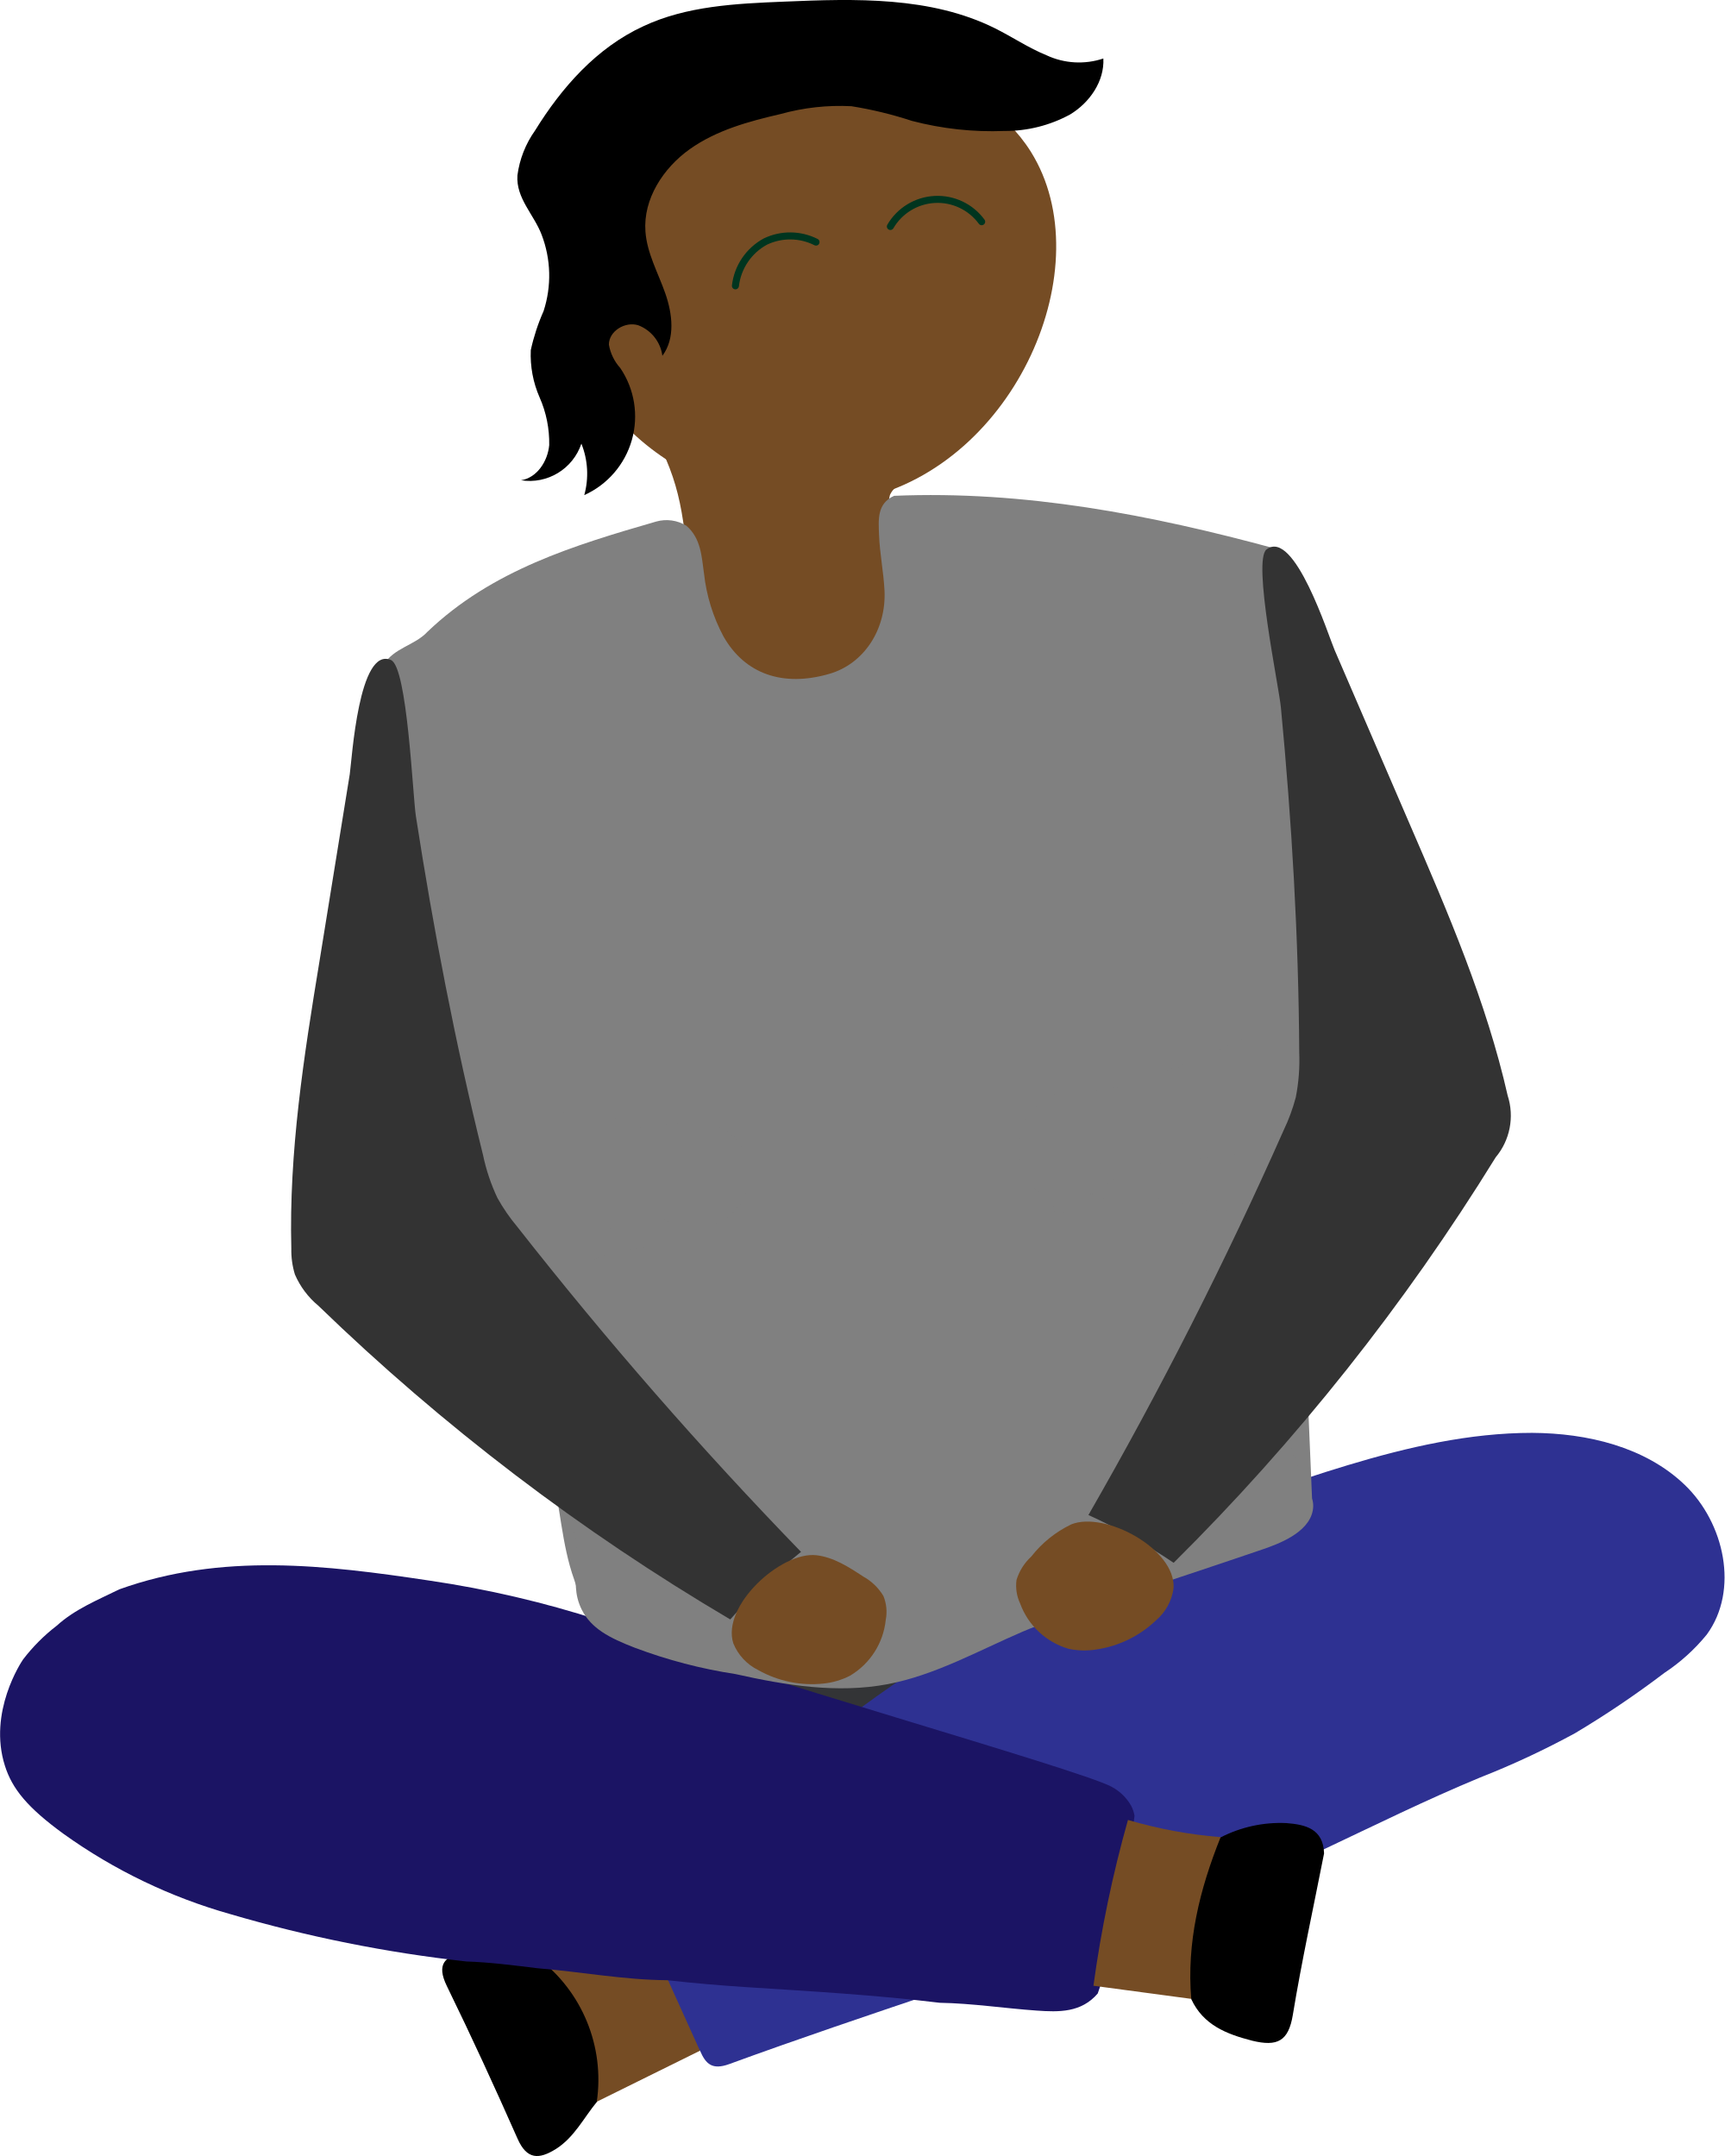
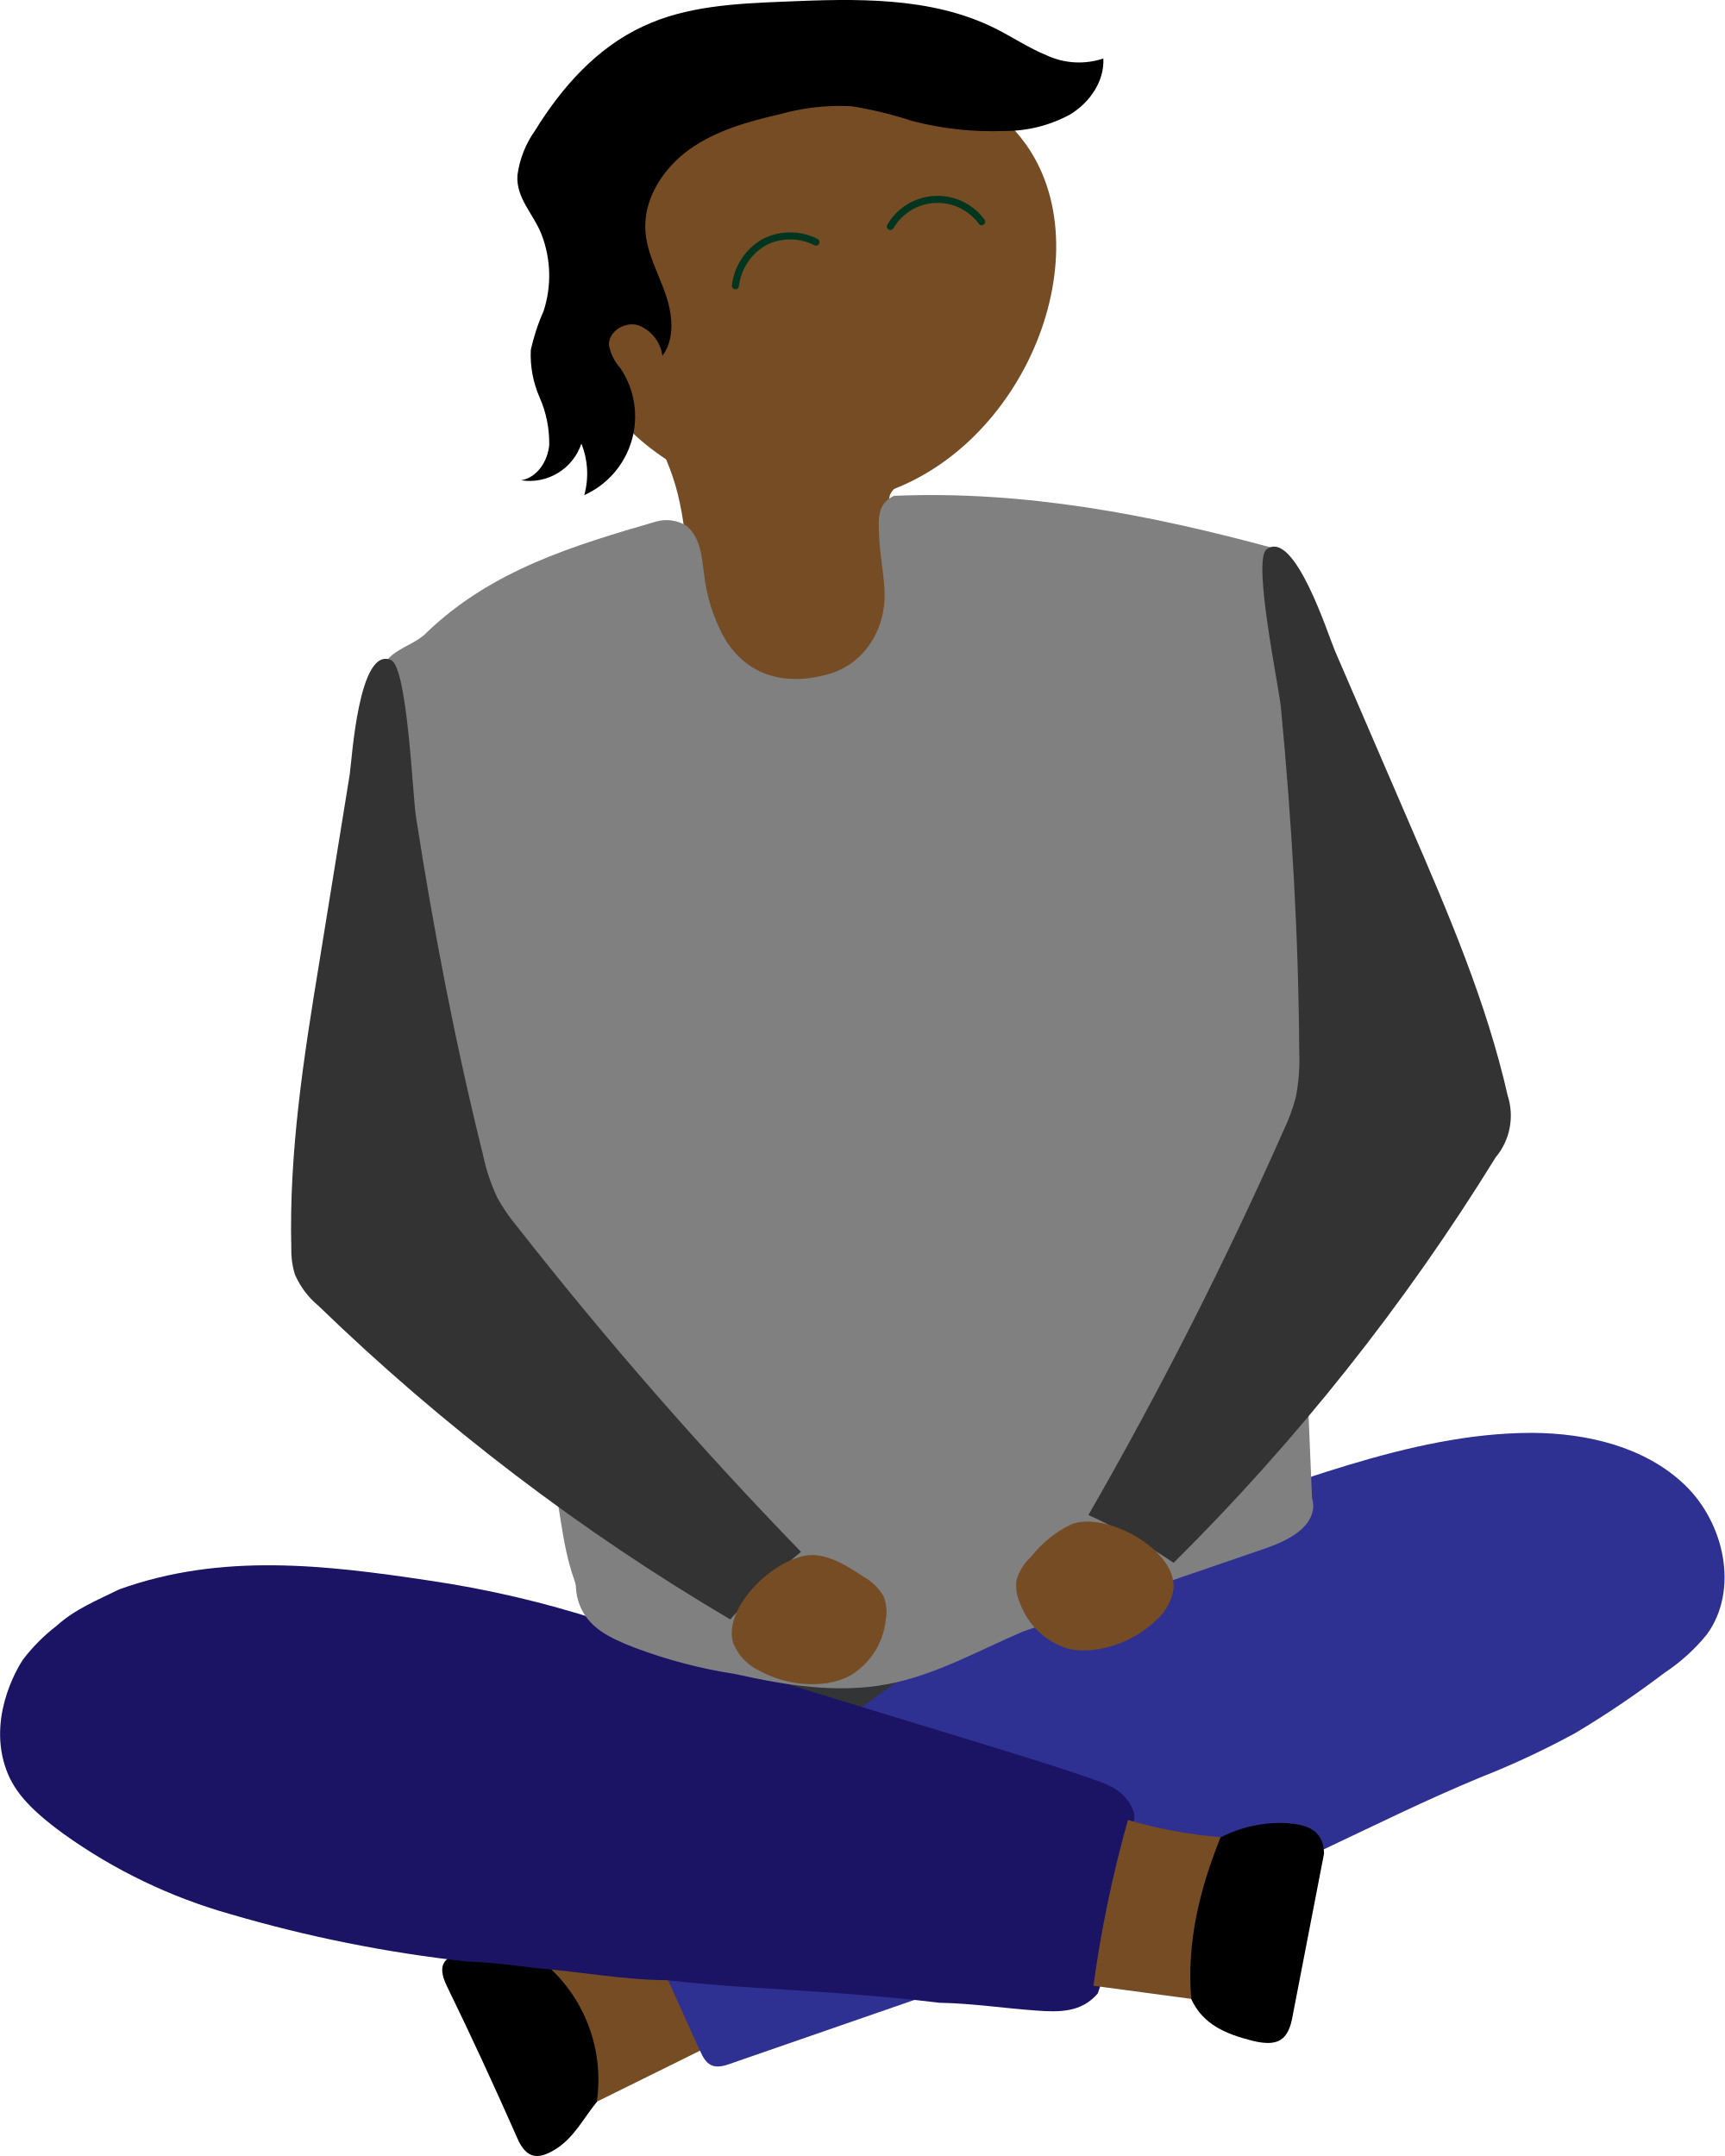
<svg xmlns="http://www.w3.org/2000/svg" viewBox="0 0 220.81 276.08">
-   <defs>
-     <style>.cls-1{fill:#754c24;}.cls-2{fill:gray;}.cls-3{fill:#333436;}.cls-4{fill:#2e3192;}.cls-5{fill:#1b1464;}.cls-6{fill:#333;}.cls-7{fill:none;stroke:#00351f;stroke-linecap:round;stroke-linejoin:round;stroke-width:0.9px;}</style>
-   </defs>
-   <g id="Layer_2" data-name="Layer 2">
-     <g id="Layer_1-2" data-name="Layer 1">
-       <path class="cls-1" d="M132,19.45c9.1,14.6-1.94,40-21.51,44.38-15.88,3.61-35.4-7-37.45-23.41C71.15,25.52,84.6,12.77,98,9.19,109.87,6,125.46,9,132,19.45Z" />
-       <path class="cls-1" d="M117.3,90.17,90.53,93.52c-.32-2.29-.82-6-1.34-10.71-1.51-13.49-1.29-17.82-3.91-24a37.13,37.13,0,0,0-5.69-9.25l33.14,4c2.82,6.12,2.7,8.14,2,8.81a2.71,2.71,0,0,0-.78,1,3.44,3.44,0,0,0,.34,2.68C114.94,67.43,115.89,73.59,117.3,90.17Z" />
-       <path class="cls-2" d="M179.72,127.23a17.91,17.91,0,0,1,1.56,5.18c.47,4.24-1.59,8.32-3.69,12.05-5,9-11.12,18-20.41,22.45-4.53,2.16-9.56,3.06-14.54,3.65-6.81.82-13.66,1.11-20.5,1.4-19,.82-38.61,1.57-56.66-4.56a13.56,13.56,0,0,1-5.73-3.16A14.38,14.38,0,0,1,57,158.77Q52.5,145.52,48.87,132c-2.08-7.75-4-15.77-3-23.74.71-6,3.46-12.21,8.88-14.83a21.58,21.58,0,0,1,4.86-1.51c17.87-3.86,36.42-2.11,54.61-.35,11.58,1.12,23.27,2.27,34.28,6C162.9,102.52,173.69,113.28,179.72,127.23Z" />
-       <path class="cls-3" d="M136.93,208a6.23,6.23,0,0,1-.1,2.28,6.3,6.3,0,0,1-1.89,2.63,61.18,61.18,0,0,1-10.56,7.39,63.85,63.85,0,0,1-12.08,6.14,63.55,63.55,0,0,1-8.74,2.1,11.85,11.85,0,0,1-4.77.26,11.18,11.18,0,0,1-3.26-1.49,84.91,84.91,0,0,1-14.18-10.72,15.33,15.33,0,0,1-3.55-4.36.78.78,0,0,1-.11-.57.82.82,0,0,1,.43-.43l7.44-4.43a91.26,91.26,0,0,1,10-5.41,46.63,46.63,0,0,1,26-3.33,66.44,66.44,0,0,0,7.66,1.14c1.79.08,5.07-.41,6.12,1.45S136.72,205.74,136.93,208Z" />
-       <path d="M76.44,269.13c-1.7,2.05-2.89,4.55-5.26,6.05-2.16,1.35-3.72,1.4-4.92-1.33-2.9-6.56-5.9-13.09-9.05-19.54-1.36-2.79-.28-3.83,2.28-4.32a18.39,18.39,0,0,1,9.39.72C76.79,254.57,80,262.38,76.44,269.13Z" />
-       <path class="cls-4" d="M120,255.08c-8.89,3-17.8,6-26.63,9.23-2.18.79-3,0-3.74-1.71-3.82-2.36-5.52-5.7-4.62-10.21,10.12-.19,20.15,1.11,30.2,2C116.81,254.56,118.55,254,120,255.08Z" />
-       <path class="cls-1" d="M85,252.39l4.62,10.21-13.21,6.53a19.53,19.53,0,0,0-7.56-18.42C74.28,251.09,79.71,251.18,85,252.39Z" />
-       <path class="cls-4" d="M201.68,221.93a123.45,123.45,0,0,0,11.42-7.71,24.22,24.22,0,0,0,5.43-4.91c4.16-5.69,2.27-14.29-2.82-19.17s-12.49-6.62-19.55-6.66c-8,0-15.9,1.82-23.57,4.13a206.75,206.75,0,0,0-80.76,46.22A27.75,27.75,0,0,0,102.5,239c9.33,2.59,19.17,2.43,28.8,3.39,6.6.66,13.19,1.86,19.8,1.47a30.73,30.73,0,0,0,10.23-2.29c2.9-1.24,5.21-3.35,8-4.68,6.72-3.17,13.28-6.42,20.16-9.27A107.57,107.57,0,0,0,201.68,221.93Z" />
-       <path class="cls-5" d="M80.28,208.81c-.69-.27-1.82-.77-3.52-1.33A133.89,133.89,0,0,0,55,202.4c-13.29-2-26.61-3.6-39.73,1.12-2.78,1.37-5.68,2.54-8,4.65a23.29,23.29,0,0,0-4.32,4.33c-.2.29-4.51,6.74-2.32,13.61.93,2.94,2.86,5.34,7.52,8.73A68.69,68.69,0,0,0,29.5,245.11a176,176,0,0,0,30.2,6.06c3.06.1,6.1.5,9.14.87,5.54.45,11,1.49,16.6,1.53,3.38.38,6.77.67,10.16.89,8.25.53,16.51,1,24.72,2,4.16.07,8.28.71,12.42,1,2.82.2,5.7.28,7.81-2.19,2.62-7.38,3.84-15,4.71-22.77a4.53,4.53,0,0,0-.43-1.27,6.27,6.27,0,0,0-2.54-2.45C138.05,226.52,93.89,214.14,80.28,208.81Z" />
-       <path class="cls-1" d="M144.42,233.05a58.8,58.8,0,0,0,11.85,2.2c.94,1,.58,2.21.31,3.34a103.7,103.7,0,0,0-2.7,14.73,3.11,3.11,0,0,1-1.35,2.64L140,254.28A155.33,155.33,0,0,1,144.42,233.05Z" />
-       <path d="M152.53,256c-.62-7.24,1.07-14.06,3.74-20.71a16.73,16.73,0,0,1,8.44-1.84c2.43.19,4.72.72,4.82,3.88-1.35,6.89-2.86,13.76-4,20.68-.56,3.4-2,4.08-5.19,3.31C157,260.46,154.07,259.3,152.53,256Z" />
-       <path class="cls-2" d="M58.25,123.36c-1.84-8.13-3.93-16.22-5.44-24.41a92.5,92.5,0,0,0-3.7-13.79c1.28-2.21,4-2.5,5.62-4.26C63,73,73.47,69.84,84,66.79a4.86,4.86,0,0,1,3.88.53c1.88,1.62,1.95,3.94,2.26,6.13a22.21,22.21,0,0,0,2.5,8.06c2.72,4.78,7.59,6.51,13.54,4.78,4.41-1.27,7.31-5.64,7.07-10.67-.12-2.39-.61-4.74-.7-7.13-.07-1.92-.29-4,1.93-5,16.68-.7,32.83,2.42,48.81,6.76a10.92,10.92,0,0,1,2.59,7.42c.18,11.46.52,22.91.52,34.36,1.48,4.36-.6,8.87.55,13.25a4.51,4.51,0,0,1,0,1.51,6.79,6.79,0,0,1-4.33,4.78c-5.59,2.09-10.84,5-16.55,6.82a36.91,36.91,0,0,1-8.75,1.47,6.93,6.93,0,0,0-6.52,4.58c-1.09,2.77-.19,5.17,1.5,7.47,1,1.42,3.53,2.08,2.62,4.63-1.81,1.93-4.29,2-6.64,2.26q-23.59,3-47.19,5.92c-7,.88-7,.89-6.65,7.74a27.3,27.3,0,0,0,.12,3.13,18.23,18.23,0,0,1,1,6.51c1,5.81,1.73,11.67,2.43,17.53.24,2,.61,4.13-.6,6-3.05,1-3.29-1.72-3.87-3.35-1.65-4.6-1.77-9.57-3-14.3-2.13-6.06-2.23-12.56-4.09-18.68-.52-2.17-1.18-4.36.46-6.37-.44-2.73.61-4,3.47-4.25s5.93,0,8.45-1.9c3.05-2,6.13-.23,9.18,0,2.83.19,5.44.07,6.91-2.87,1.21-2.41,1.61-4.84,0-7.25s-3.87-3-6.6-3c-3.19,0-6.49,1.82-9.58-.45-4.38-.39-8.75-.95-13.14-1.1-3.36-.11-3-3.17-4.33-4.81-2.64-1.56-2.69-4.37-3.33-6.89S56.62,125.64,58.25,123.36Z" />
-       <path class="cls-2" d="M165.05,193.32c-2.26-4.07-1.52-8.69-2.39-13-.56-2.79-.81-5.63-1.2-8.45-2.15-1.76-2.35-4.18-2.28-6.68-.24-1.46-.65-2.89-.84-4.38-.71-5.69-.73-5.68-6.65-5-2.95.36-5.9.83-8.87,1-1.9.14-3.92.49-5.3-1.44,2.74-4.16,7.26-5.18,11.58-6.57,4.57-.4,9.11-1.14,13.68-1.59,2.48-.25,4.17.39,3.48,3.41q.87,20.63,1.73,41.23Z" />
-       <path class="cls-2" d="M166.53,188.8c1,2.13,1.85,3.09,1.55,4.64-.55,2.89-4.51,4.3-6.39,4.95-13,4.45-26.14,8.56-30.74,10.54-5.7,2.45-11.21,5.57-17.29,6.73-6.43,1.22-13.07.15-19.48-1.29A63.8,63.8,0,0,1,81.29,211c-3.3-1.27-5.59-2.48-6.8-4.87-1-2-.77-3.76-.7-5.57.29-7.61-2.62-8.48-3.92-19.85-.75-6.61-.06-9.27.14-10.25a13.48,13.48,0,0,1,5.1-8.47c2.71-1.88,6.12-2.25,9.38-2.49,9.94-.72,20-.67,29.84-1.92a79.44,79.44,0,0,1,11.09-1.06c2.44,0,4.91.37,7.3-.12,2.11-.44,4-1.51,6.07-2.22,7-2.42,14.72-.35,20.88,3.58,2.66,1.69,5.43,3.72,5.5,7.29.05,2.94-.89,5.42-.52,8.51C165.17,177.89,164.1,183.42,166.53,188.8Z" />
-       <path class="cls-6" d="M180.5,105.54c4.89,11.31,9.81,22.71,12.54,34.76a8.31,8.31,0,0,1-1.54,7.9,280.74,280.74,0,0,1-41.23,51.92A75.18,75.18,0,0,0,139.36,194a529.19,529.19,0,0,0,25-49.28,23.84,23.84,0,0,0,1.55-4.21,24.63,24.63,0,0,0,.44-5.76c-.08-14.75-.95-29.5-2.35-44.18-.27-2.77-3.65-18.8-1.84-20.21,3.56-2.77,7.95,11.11,8.72,12.88Z" />
-       <path class="cls-6" d="M40.9,123.12c-2,12.16-3.92,24.42-3.6,36.77a10.51,10.51,0,0,0,.46,3.31,10.73,10.73,0,0,0,3,4,280.75,280.75,0,0,0,52.74,40.17,74.78,74.78,0,0,1,9.06-8.65,527.29,527.29,0,0,1-36.32-41.62,23.6,23.6,0,0,1-2.55-3.7,24.54,24.54,0,0,1-1.84-5.48c-3.55-14.31-6.34-28.82-8.6-43.4-.42-2.74-1.09-19.11-3.19-20-4.13-1.81-5,12.72-5.28,14.63Q42.83,111.1,40.9,123.12Z" />
-       <path class="cls-1" d="M150.26,203.38A6.57,6.57,0,0,1,148,207.5a14,14,0,0,1-7.7,3.73,9.52,9.52,0,0,1-3.49-.1,9.42,9.42,0,0,1-6.2-5.81,5.4,5.4,0,0,1-.46-3,6.77,6.77,0,0,1,1.89-3,14.42,14.42,0,0,1,5.12-4.12C141.45,193.46,150.57,198.34,150.26,203.38Z" />
-       <path class="cls-1" d="M93.89,210.43a6.56,6.56,0,0,0,3.2,3.43,14,14,0,0,0,8.38,1.72,9.59,9.59,0,0,0,3.36-1,9.44,9.44,0,0,0,4.58-7.16,5.36,5.36,0,0,0-.3-3.05,6.86,6.86,0,0,0-2.58-2.49c-1.85-1.22-3.79-2.47-6-2.73C100,198.64,92.36,205.62,93.89,210.43Z" />
-       <path class="cls-7" d="M125.69,28.39A7,7,0,0,0,114,29" />
-       <path class="cls-7" d="M104.48,31A7.34,7.34,0,0,0,98,30.93a7.43,7.43,0,0,0-3.84,5.67" />
-       <path d="M69.6,39.83a26.16,26.16,0,0,0-1.64,5,13.59,13.59,0,0,0,1.13,6.06A14.42,14.42,0,0,1,70.32,57c-.19,2.06-1.56,4.18-3.61,4.5a7,7,0,0,0,7.73-4.69,10.34,10.34,0,0,1,.37,6.59,11.05,11.05,0,0,0,4.61-16.27,6,6,0,0,1-1.46-3c0-1.74,2.09-3,3.76-2.48a4.87,4.87,0,0,1,3.09,3.91c1.67-2.23,1.29-5.37.37-8s-2.34-5.13-2.54-7.91c-.31-4.16,2.28-8.14,5.69-10.56s7.54-3.55,11.62-4.49a28.38,28.38,0,0,1,9.06-1,50,50,0,0,1,7.75,1.88,40.49,40.49,0,0,0,11.85,1.29,17.37,17.37,0,0,0,8.4-2.11c2.5-1.51,4.41-4.25,4.26-7.17A9.82,9.82,0,0,1,134,7.08c-2.31-.94-4.4-2.36-6.63-3.47-8.23-4.08-17.86-3.79-27-3.4-6.14.25-12.47.55-18,3.15C76.4,6.11,71.92,11.19,68.51,16.71a12.79,12.79,0,0,0-2.26,5.74c-.2,2.94,2.11,5,3.1,7.61A14.63,14.63,0,0,1,69.6,39.83Z" />
-     </g>
+   <g fill="#754c24">
+     <path d="M132,19.45c9.1,14.6-1.94,40-21.51,44.38-15.88,3.61-35.4-7-37.45-23.41C71.15,25.52,84.6,12.77,98,9.19,109.87,6,125.46,9,132,19.45Z" />
+     <path d="M117.3 90.17l-26.77 3.35-1.34-10.71c-1.51-13.49-1.29-17.82-3.91-24a37.13 37.13 0 0 0-5.69-9.25l33.14 4c2.82 6.12 2.7 8.14 2 8.81a2.71 2.71 0 0 0-.78 1 3.44 3.44 0 0 0 .34 2.68c.65 1.38 1.6 7.54 3.01 24.12z" />
  </g>
+   <path d="M179.72 127.23a17.91 17.91 0 0 1 1.56 5.18c.47 4.24-1.59 8.32-3.69 12.05-5 9-11.12 18-20.41 22.45-4.53 2.16-9.56 3.06-14.54 3.65-6.81.82-13.66 1.11-20.5 1.4-19 .82-38.61 1.57-56.66-4.56a13.56 13.56 0 0 1-5.73-3.16 14.38 14.38 0 0 1-2.75-5.47q-4.5-13.25-8.13-26.77c-2.08-7.75-4-15.77-3-23.74.71-6 3.46-12.21 8.88-14.83a21.58 21.58 0 0 1 4.86-1.51c17.87-3.86 36.42-2.11 54.61-.35 11.58 1.12 23.27 2.27 34.28 6 14.4 4.95 25.19 15.71 31.22 29.66z" fill="gray" />
+   <path d="M136.93 208a6.23 6.23 0 0 1-.1 2.28 6.3 6.3 0 0 1-1.89 2.63 61.18 61.18 0 0 1-10.56 7.39 63.85 63.85 0 0 1-12.08 6.14 63.55 63.55 0 0 1-8.74 2.1 11.85 11.85 0 0 1-4.77.26 11.18 11.18 0 0 1-3.26-1.49 84.91 84.91 0 0 1-14.18-10.72 15.33 15.33 0 0 1-3.55-4.36.78.78 0 0 1-.11-.57.82.82 0 0 1 .43-.43l7.44-4.43a91.26 91.26 0 0 1 10-5.41 46.63 46.63 0 0 1 26-3.33 66.44 66.44 0 0 0 7.66 1.14c1.79.08 5.07-.41 6.12 1.45s1.38 5.09 1.59 7.35z" fill="#333436" />
+   <path d="M76.44 269.13c-1.7 2.05-2.89 4.55-5.26 6.05-2.16 1.35-3.72 1.4-4.92-1.33-2.9-6.56-5.9-13.09-9.05-19.54-1.36-2.79-.28-3.83 2.28-4.32a18.39 18.39 0 0 1 9.39.72c7.91 3.86 11.12 11.67 7.56 18.42z" />
+   <path d="M120 255.08l-26.63 9.23c-2.18.79-3 0-3.74-1.71-3.82-2.36-5.52-5.7-4.62-10.21 10.12-.19 20.15 1.11 30.2 2 1.6.17 3.34-.39 4.79.69z" fill="#2e3192" />
+   <path d="M85 252.39l4.62 10.21-13.21 6.53a19.53 19.53 0 0 0-7.56-18.42c5.43.38 10.86.47 16.15 1.68z" fill="#754c24" />
+   <path d="M201.68 221.93a123.45 123.45 0 0 0 11.42-7.71 24.22 24.22 0 0 0 5.43-4.91c4.16-5.69 2.27-14.29-2.82-19.17s-12.49-6.62-19.55-6.66c-8 0-15.9 1.82-23.57 4.13a206.75 206.75 0 0 0-80.76 46.22A27.75 27.75 0 0 0 102.5 239c9.33 2.59 19.17 2.43 28.8 3.39 6.6.66 13.19 1.86 19.8 1.47a30.73 30.73 0 0 0 10.23-2.29c2.9-1.24 5.21-3.35 8-4.68 6.72-3.17 13.28-6.42 20.16-9.27a107.57 107.57 0 0 0 12.19-5.69z" fill="#2e3192" />
+   <path d="M80.28 208.81l-3.52-1.33A133.89 133.89 0 0 0 55 202.4c-13.29-2-26.61-3.6-39.73 1.12-2.78 1.37-5.68 2.54-8 4.65a23.29 23.29 0 0 0-4.32 4.33c-.2.29-4.51 6.74-2.32 13.61.93 2.94 2.86 5.34 7.52 8.73a68.69 68.69 0 0 0 21.35 10.27 176 176 0 0 0 30.2 6.06c3.06.1 6.1.5 9.14.87 5.54.45 11 1.49 16.6 1.53a216.38 216.38 0 0 0 10.16.89c8.25.53 16.51 1 24.72 2 4.16.07 8.28.71 12.42 1 2.82.2 5.7.28 7.81-2.19 2.62-7.38 3.84-15 4.71-22.77a4.53 4.53 0 0 0-.43-1.27 6.27 6.27 0 0 0-2.54-2.45c-4.24-2.26-48.4-14.64-62.01-19.97z" fill="#1b1464" />
+   <path d="M144.42 233.05a58.8 58.8 0 0 0 11.85 2.2c.94 1 .58 2.21.31 3.34a103.7 103.7 0 0 0-2.7 14.73 3.11 3.11 0 0 1-1.35 2.64L140 254.28a155.33 155.33 0 0 1 4.42-21.23z" fill="#754c24" />
+   <path d="M152.53 256c-.62-7.24 1.07-14.06 3.74-20.71a16.73 16.73 0 0 1 8.44-1.84c2.43.19 4.72.72 4.82 3.88l-4 20.68c-.56 3.4-2 4.08-5.19 3.31-3.34-.86-6.27-2.02-7.81-5.32z" />
+   <g fill="gray">
+     <path d="M58.25 123.36c-1.84-8.13-3.93-16.22-5.44-24.41a92.5 92.5 0 0 0-3.7-13.79c1.28-2.21 4-2.5 5.62-4.26C63 73 73.47 69.84 84 66.79a4.86 4.86 0 0 1 3.88.53c1.88 1.62 1.95 3.94 2.26 6.13a22.21 22.21 0 0 0 2.5 8.06c2.72 4.78 7.59 6.51 13.54 4.78 4.41-1.27 7.31-5.64 7.07-10.67-.12-2.39-.61-4.74-.7-7.13-.07-1.92-.29-4 1.93-5 16.68-.7 32.83 2.42 48.81 6.76a10.92 10.92 0 0 1 2.59 7.42l.52 34.36c1.48 4.36-.6 8.87.55 13.25a4.51 4.51 0 0 1 0 1.51 6.79 6.79 0 0 1-4.33 4.78c-5.59 2.09-10.84 5-16.55 6.82a36.91 36.91 0 0 1-8.75 1.47 6.93 6.93 0 0 0-6.52 4.58c-1.09 2.77-.19 5.17 1.5 7.47 1 1.42 3.53 2.08 2.62 4.63-1.81 1.93-4.29 2-6.64 2.26q-23.59 3-47.19 5.92c-7 .88-7 .89-6.65 7.74a27.3 27.3 0 0 0 .12 3.13 18.23 18.23 0 0 1 1 6.51c1 5.81 1.73 11.67 2.43 17.53.24 2 .61 4.13-.6 6-3.05 1-3.29-1.72-3.87-3.35-1.65-4.6-1.77-9.57-3-14.3-2.13-6.06-2.23-12.56-4.09-18.68-.52-2.17-1.18-4.36.46-6.37-.44-2.73.61-4 3.47-4.25s5.93 0 8.45-1.9c3.05-2 6.13-.23 9.18 0 2.83.19 5.44.07 6.91-2.87 1.21-2.41 1.61-4.84 0-7.25s-3.87-3-6.6-3c-3.19 0-6.49 1.82-9.58-.45-4.38-.39-8.75-.95-13.14-1.1-3.36-.11-3-3.17-4.33-4.81-2.64-1.56-2.69-4.37-3.33-6.89s-1.3-4.77.33-7.05zm106.8 69.96c-2.26-4.07-1.52-8.69-2.39-13-.56-2.79-.81-5.63-1.2-8.45-2.15-1.76-2.35-4.18-2.28-6.68-.24-1.46-.65-2.89-.84-4.38-.71-5.69-.73-5.68-6.65-5-2.95.36-5.9.83-8.87 1-1.9.14-3.92.49-5.3-1.44 2.74-4.16 7.26-5.18 11.58-6.57 4.57-.4 9.11-1.14 13.68-1.59 2.48-.25 4.17.39 3.48 3.41q.87 20.63 1.73 41.23z" />
+     <path d="M166.53 188.8c1 2.13 1.85 3.09 1.55 4.64-.55 2.89-4.51 4.3-6.39 4.95l-30.74 10.54c-5.7 2.45-11.21 5.57-17.29 6.73-6.43 1.22-13.07.15-19.48-1.29A63.8 63.8 0 0 1 81.29 211c-3.3-1.27-5.59-2.48-6.8-4.87-1-2-.77-3.76-.7-5.57.29-7.61-2.62-8.48-3.92-19.85-.75-6.61-.06-9.27.14-10.25a13.48 13.48 0 0 1 5.1-8.47c2.71-1.88 6.12-2.25 9.38-2.49 9.94-.72 20-.67 29.84-1.92a79.44 79.44 0 0 1 11.09-1.06c2.44 0 4.91.37 7.3-.12 2.11-.44 4-1.51 6.07-2.22 7-2.42 14.72-.35 20.88 3.58 2.66 1.69 5.43 3.72 5.5 7.29.05 2.94-.89 5.42-.52 8.51.52 4.33-.55 9.86 1.88 15.24z" />
+   </g>
+   <path d="M180.5 105.54c4.89 11.31 9.81 22.71 12.54 34.76a8.31 8.31 0 0 1-1.54 7.9 280.74 280.74 0 0 1-41.23 51.92 75.18 75.18 0 0 0-10.91-6.12 529.19 529.19 0 0 0 25-49.28 23.84 23.84 0 0 0 1.55-4.21 24.63 24.63 0 0 0 .44-5.76c-.08-14.75-.95-29.5-2.35-44.18-.27-2.77-3.65-18.8-1.84-20.21 3.56-2.77 7.95 11.11 8.72 12.88zM40.9 123.12c-2 12.16-3.92 24.42-3.6 36.77a10.51 10.51 0 0 0 .46 3.31 10.73 10.73 0 0 0 3 4 280.75 280.75 0 0 0 52.74 40.17 74.78 74.78 0 0 1 9.06-8.65 527.29 527.29 0 0 1-36.32-41.62 23.6 23.6 0 0 1-2.55-3.7 24.54 24.54 0 0 1-1.84-5.48c-3.55-14.31-6.34-28.82-8.6-43.4-.42-2.74-1.09-19.11-3.19-20-4.13-1.81-5 12.72-5.28 14.63q-1.95 11.95-3.88 23.97z" fill="#333" />
+   <path d="M150.26 203.38a6.57 6.57 0 0 1-2.26 4.12 14 14 0 0 1-7.7 3.73 9.52 9.52 0 0 1-3.49-.1 9.42 9.42 0 0 1-6.2-5.81 5.4 5.4 0 0 1-.46-3 6.77 6.77 0 0 1 1.89-3 14.42 14.42 0 0 1 5.12-4.12c4.29-1.74 13.41 3.14 13.1 8.18zm-56.37 7.05a6.56 6.56 0 0 0 3.2 3.43 14 14 0 0 0 8.38 1.72 9.59 9.59 0 0 0 3.36-1 9.44 9.44 0 0 0 4.58-7.16 5.36 5.36 0 0 0-.3-3.05 6.86 6.86 0 0 0-2.58-2.49c-1.85-1.22-3.79-2.47-6-2.73-4.53-.51-12.17 6.47-10.64 11.28z" fill="#754c24" />
+   <path d="M125.69 28.39A7 7 0 0 0 114 29m-9.52 2a7.34 7.34 0 0 0-6.48-.07 7.43 7.43 0 0 0-3.84 5.67" fill="none" stroke="#00351f" stroke-linecap="round" stroke-linejoin="round" stroke-width=".9" />
+   <path d="M69.6 39.83a26.16 26.16 0 0 0-1.64 5 13.59 13.59 0 0 0 1.13 6.06A14.42 14.42 0 0 1 70.32 57c-.19 2.06-1.56 4.18-3.61 4.5a7 7 0 0 0 7.73-4.69 10.34 10.34 0 0 1 .37 6.59 11.05 11.05 0 0 0 4.61-16.27 6 6 0 0 1-1.46-3c0-1.74 2.09-3 3.76-2.48a4.87 4.87 0 0 1 3.09 3.91c1.67-2.23 1.29-5.37.37-8s-2.34-5.13-2.54-7.91c-.31-4.16 2.28-8.14 5.69-10.56s7.54-3.55 11.62-4.49a28.38 28.38 0 0 1 9.06-1 50 50 0 0 1 7.75 1.88 40.49 40.49 0 0 0 11.85 1.29 17.37 17.37 0 0 0 8.4-2.11c2.5-1.51 4.41-4.25 4.26-7.17a9.82 9.82 0 0 1-7.27-.41c-2.31-.94-4.4-2.36-6.63-3.47-8.23-4.08-17.86-3.79-27-3.4-6.14.25-12.47.55-18 3.15-5.97 2.75-10.45 7.83-13.86 13.35a12.79 12.79 0 0 0-2.26 5.74c-.2 2.94 2.11 5 3.1 7.61a14.63 14.63 0 0 1 .25 9.77z" />
</svg>
